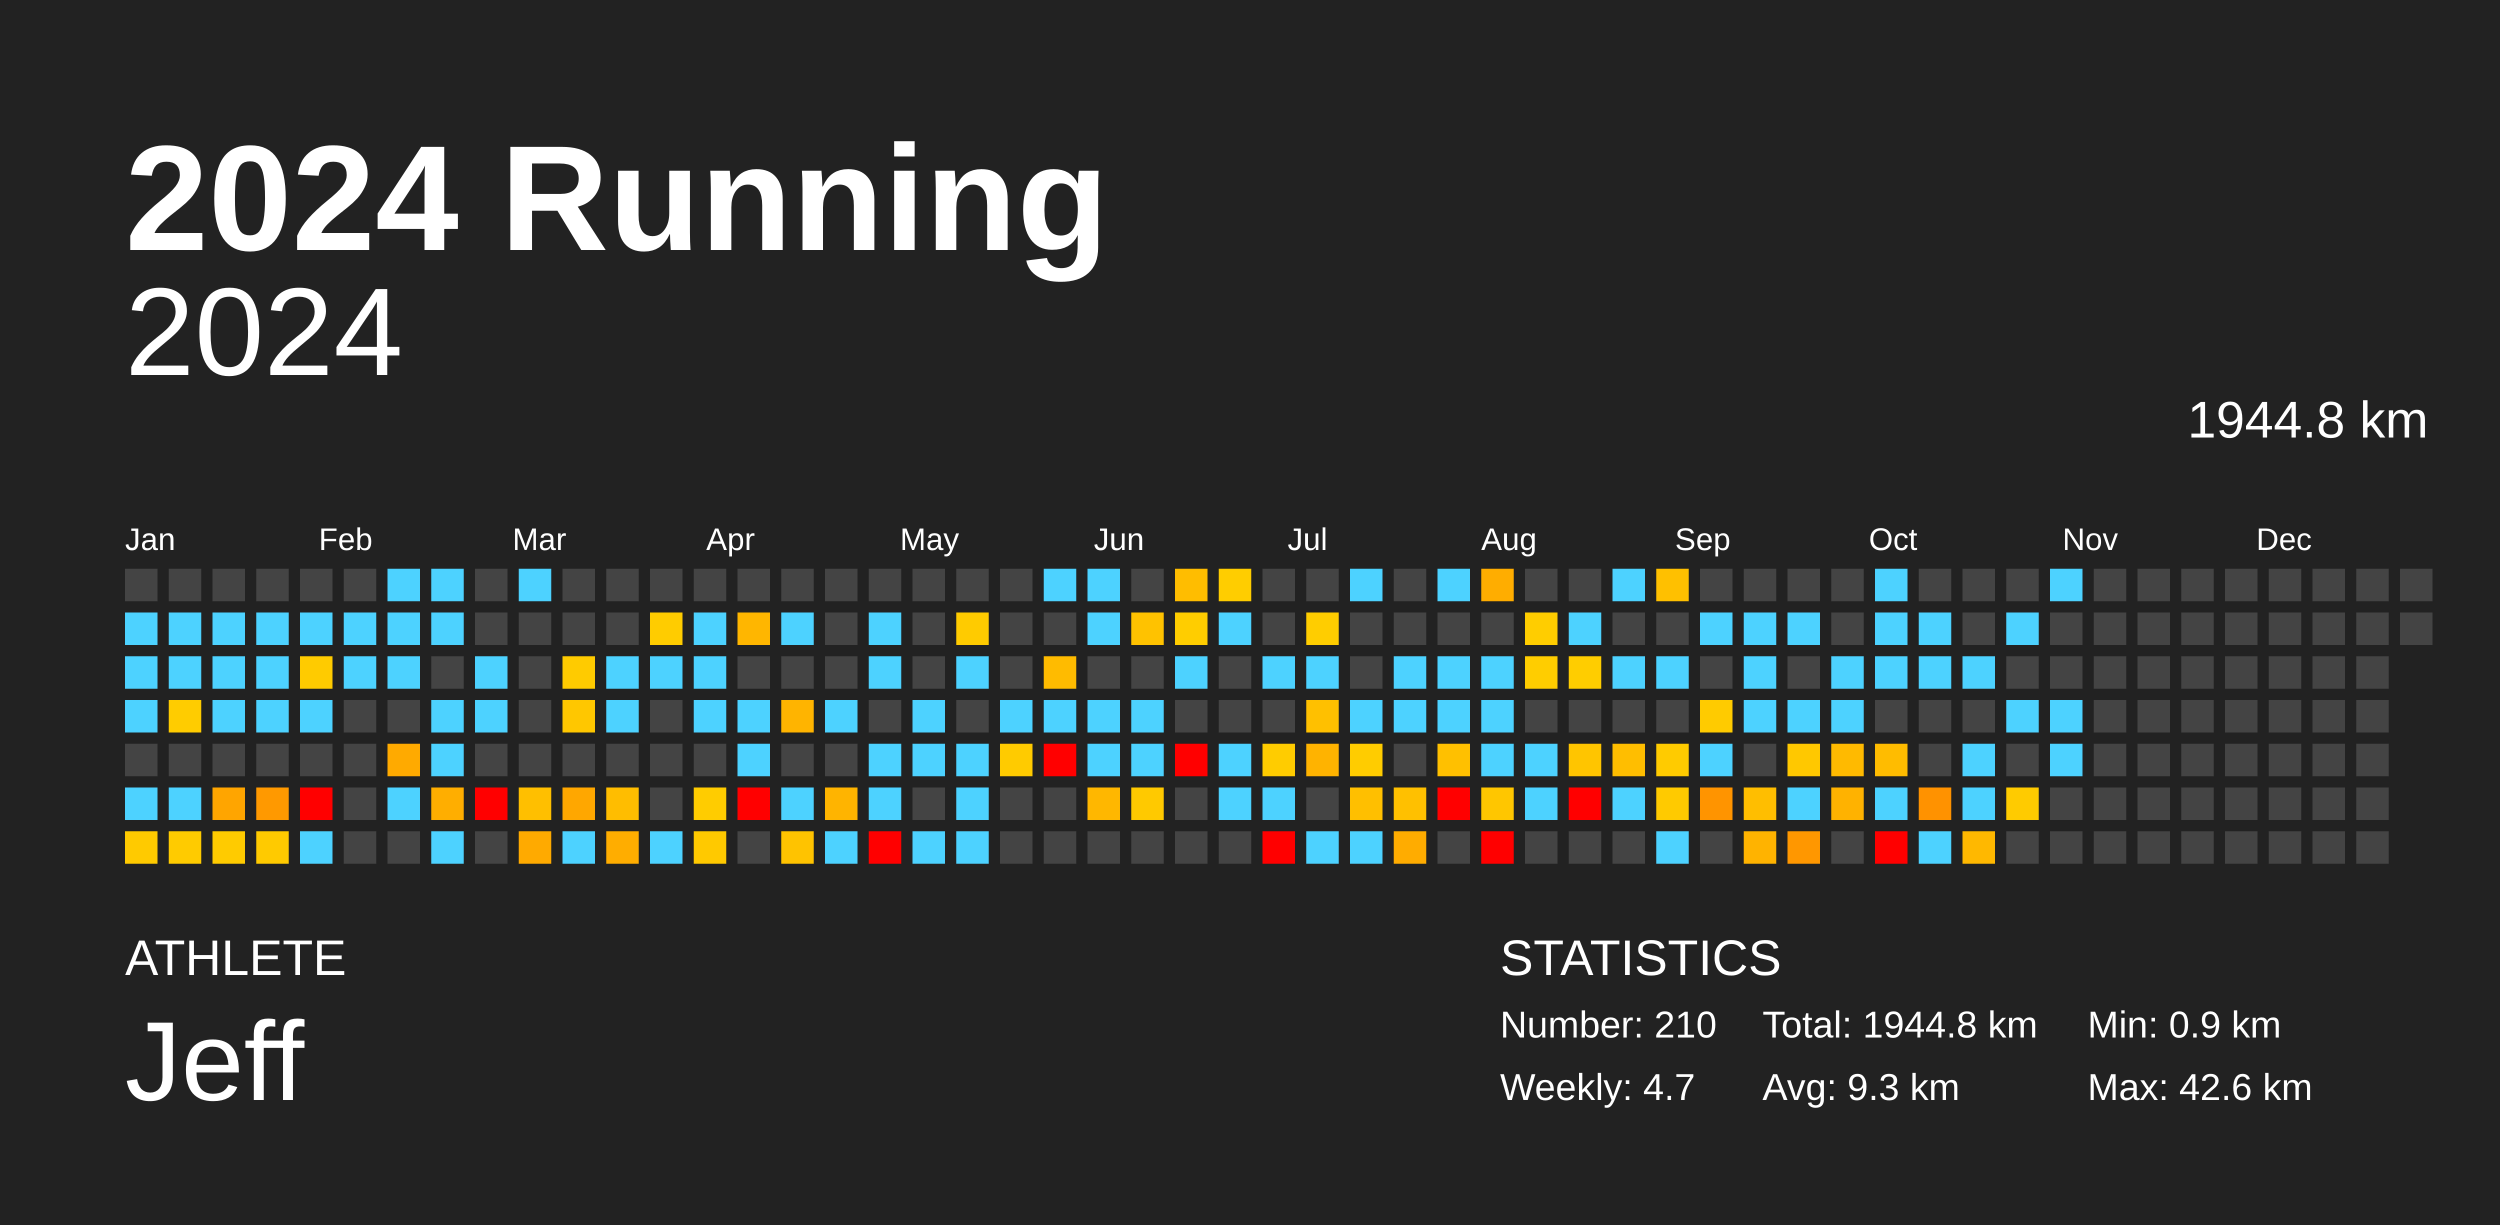
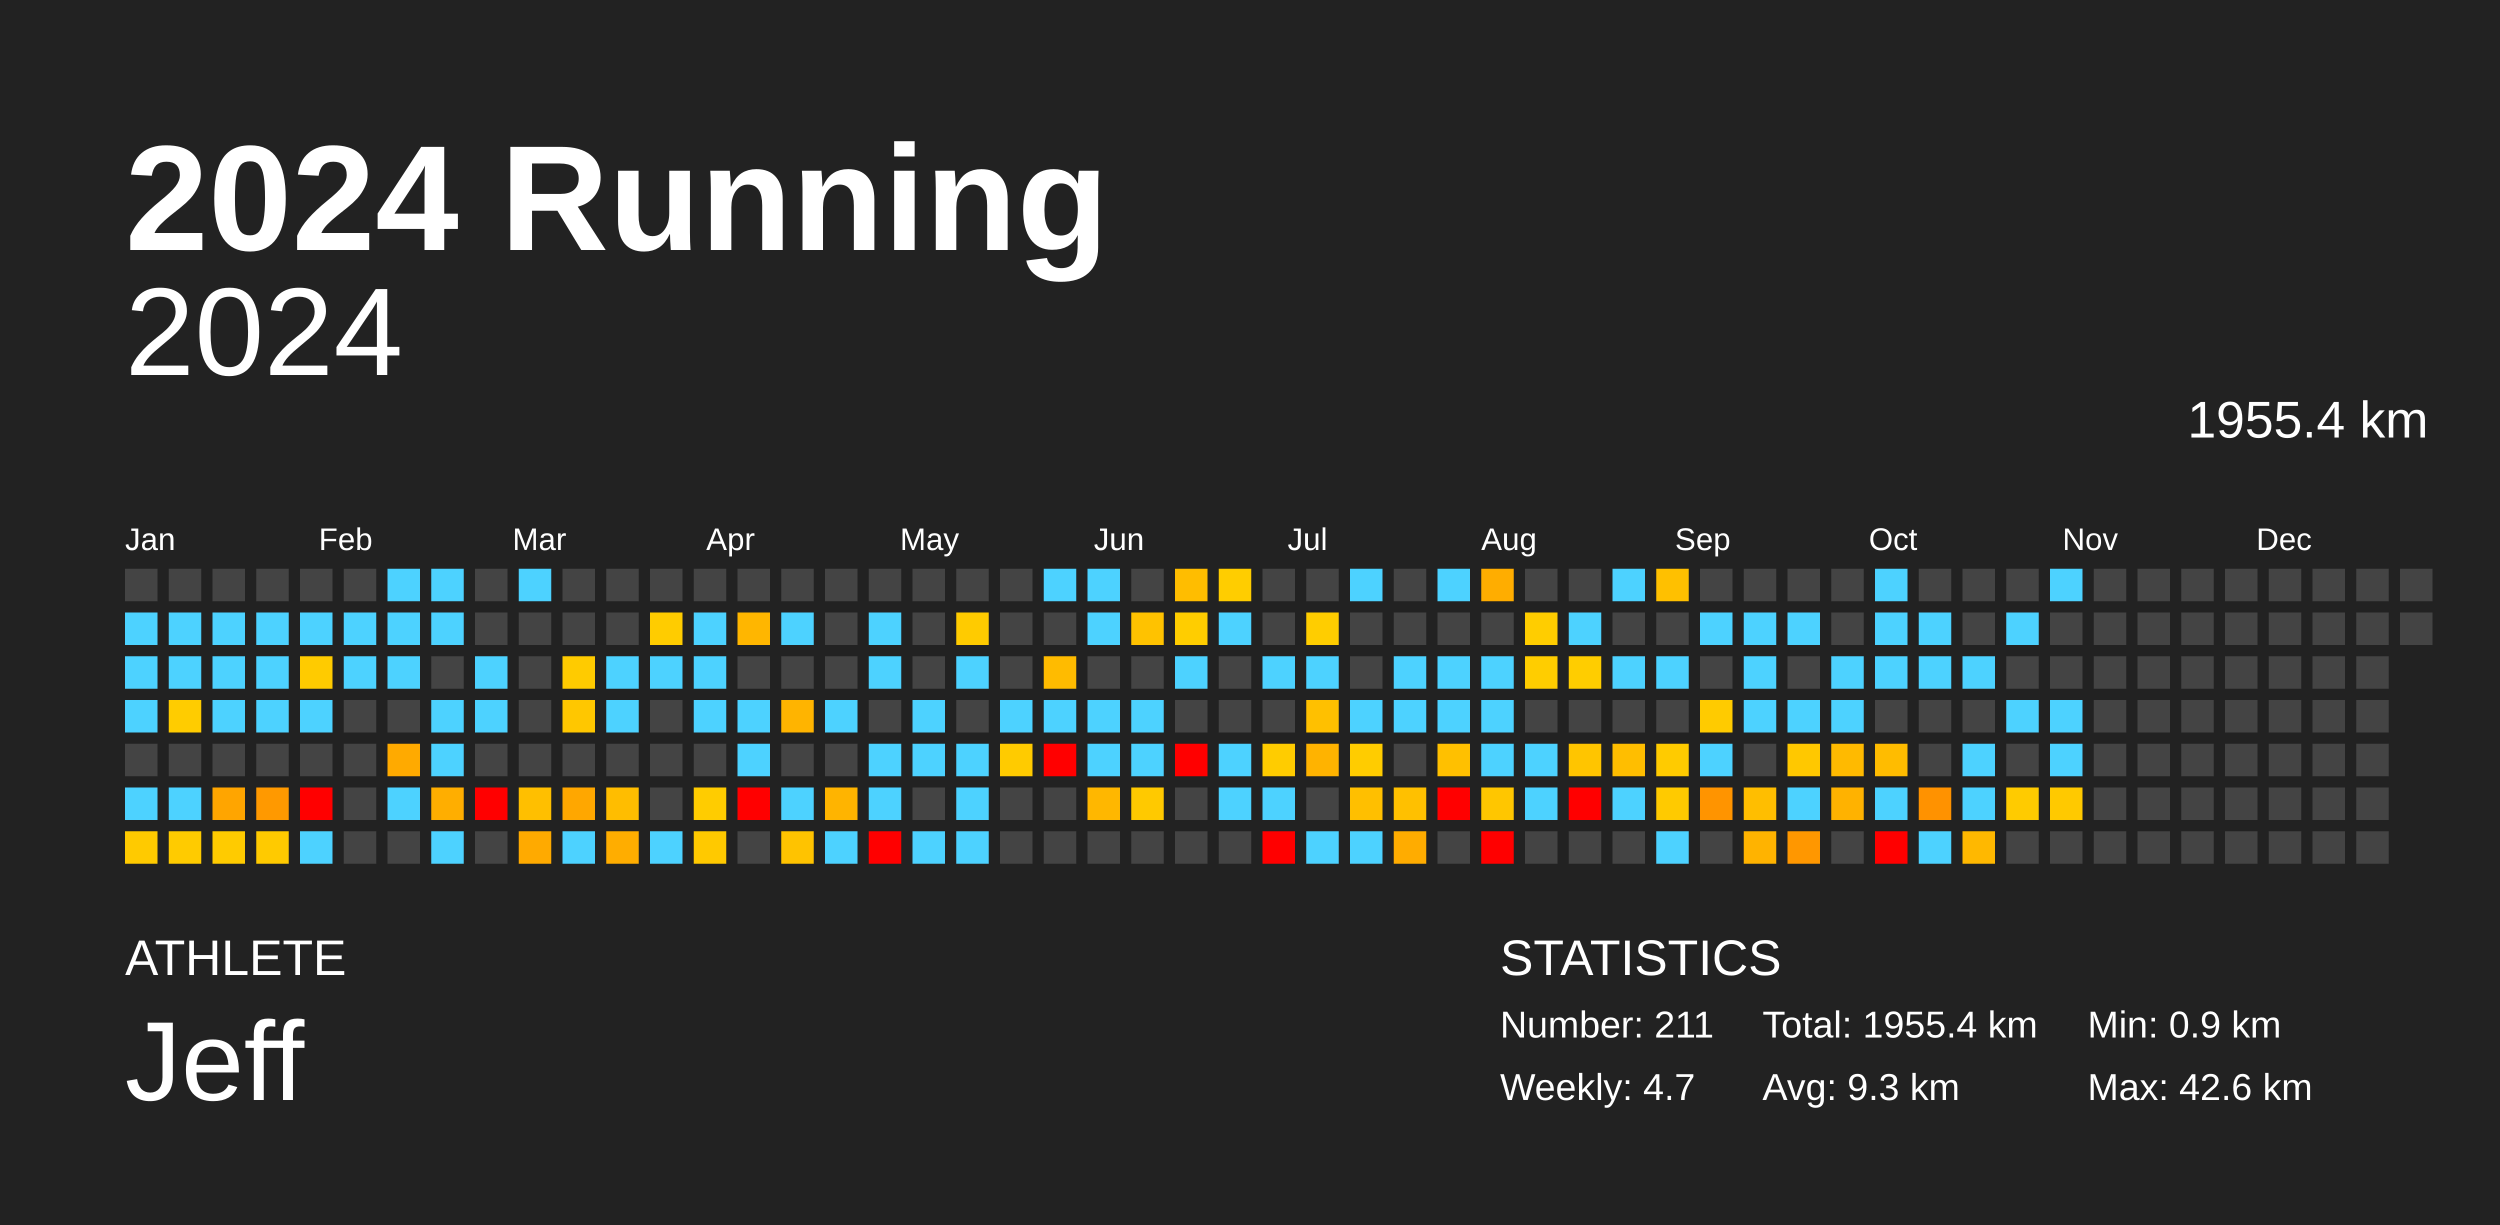
<svg xmlns="http://www.w3.org/2000/svg" baseProfile="full" height="98mm" version="1.1" viewBox="0,0,200,98" width="200mm">
  <defs />
  <rect fill="#222222" height="98" width="200" x="0" y="0" />
  <text fill="#FFFFFF" style="font-size:12px; font-family:Arial; font-weight:bold;" x="10" y="20">2024 Running</text>
  <text fill="#FFFFFF" style="font-size:4px; font-family:Arial" x="10" y="78">ATHLETE</text>
  <text fill="#FFFFFF" style="font-size:9px; font-family:Arial" x="10" y="88">Jeff</text>
  <text fill="#FFFFFF" style="font-size:4px; font-family:Arial" x="120" y="78">STATISTICS</text>
-   <text fill="#FFFFFF" style="font-size:3px; font-family:Arial" x="120" y="83">Number: 210</text>
+   <text fill="#FFFFFF" style="font-size:3px; font-family:Arial" x="120" y="83">Number: 211</text>
  <text fill="#FFFFFF" style="font-size:3px; font-family:Arial" x="120" y="88">Weekly: 4.7</text>
-   <text fill="#FFFFFF" style="font-size:3px; font-family:Arial" x="141" y="83">Total: 1944.8 km</text>
+   <text fill="#FFFFFF" style="font-size:3px; font-family:Arial" x="141" y="83">Total: 1955.4 km</text>
  <text fill="#FFFFFF" style="font-size:3px; font-family:Arial" x="141" y="88">Avg: 9.3 km</text>
  <text fill="#FFFFFF" style="font-size:3px; font-family:Arial" x="167" y="83">Min: 0.9 km</text>
  <text fill="#FFFFFF" style="font-size:3px; font-family:Arial" x="167" y="88">Max: 42.6 km</text>
  <text alignment-baseline="hanging" fill="#FFFFFF" style="font-size:10.0px; font-family:Arial;" x="10" y="30">2024</text>
-   <text alignment-baseline="hanging" fill="#FFFFFF" style="font-size:4.125px; font-family:Arial;" x="175" y="35">1944.8 km</text>
+   <text alignment-baseline="hanging" fill="#FFFFFF" style="font-size:4.125px; font-family:Arial;" x="175" y="35">1955.4 km</text>
  <text fill="#FFFFFF" style="font-size:2.5px; font-family:Arial" x="10.0" y="44">Jan</text>
  <text fill="#FFFFFF" style="font-size:2.5px; font-family:Arial" x="25.5" y="44">Feb</text>
  <text fill="#FFFFFF" style="font-size:2.5px; font-family:Arial" x="41.0" y="44">Mar</text>
  <text fill="#FFFFFF" style="font-size:2.5px; font-family:Arial" x="56.5" y="44">Apr</text>
  <text fill="#FFFFFF" style="font-size:2.5px; font-family:Arial" x="72.0" y="44">May</text>
  <text fill="#FFFFFF" style="font-size:2.5px; font-family:Arial" x="87.5" y="44">Jun</text>
  <text fill="#FFFFFF" style="font-size:2.5px; font-family:Arial" x="103.0" y="44">Jul</text>
  <text fill="#FFFFFF" style="font-size:2.5px; font-family:Arial" x="118.5" y="44">Aug</text>
  <text fill="#FFFFFF" style="font-size:2.5px; font-family:Arial" x="134.0" y="44">Sep</text>
  <text fill="#FFFFFF" style="font-size:2.5px; font-family:Arial" x="149.5" y="44">Oct</text>
  <text fill="#FFFFFF" style="font-size:2.5px; font-family:Arial" x="165.0" y="44">Nov</text>
  <text fill="#FFFFFF" style="font-size:2.5px; font-family:Arial" x="180.5" y="44">Dec</text>
  <rect fill="#444444" height="2.6" width="2.6" x="10.0" y="45.5" />
  <rect fill="#4dd2ff" height="2.6" width="2.6" x="10.0" y="49.0" />
  <rect fill="#4dd2ff" height="2.6" width="2.6" x="10.0" y="52.5" />
  <rect fill="#4dd2ff" height="2.6" width="2.6" x="10.0" y="56.0" />
  <rect fill="#444444" height="2.6" width="2.6" x="10.0" y="59.5" />
  <rect fill="#4dd2ff" height="2.6" width="2.6" x="10.0" y="63.0" />
  <rect fill="#ffca00" height="2.6" width="2.6" x="10.0" y="66.5" />
  <rect fill="#444444" height="2.6" width="2.6" x="13.5" y="45.5" />
  <rect fill="#4dd2ff" height="2.6" width="2.6" x="13.5" y="49.0" />
  <rect fill="#4dd2ff" height="2.6" width="2.6" x="13.5" y="52.5" />
  <rect fill="#ffcc00" height="2.6" width="2.6" x="13.5" y="56.0" />
  <rect fill="#444444" height="2.6" width="2.6" x="13.5" y="59.5" />
  <rect fill="#4dd2ff" height="2.6" width="2.6" x="13.5" y="63.0" />
  <rect fill="#ffcb00" height="2.6" width="2.6" x="13.5" y="66.5" />
  <rect fill="#444444" height="2.6" width="2.6" x="17.0" y="45.5" />
  <rect fill="#4dd2ff" height="2.6" width="2.6" x="17.0" y="49.0" />
  <rect fill="#4dd2ff" height="2.6" width="2.6" x="17.0" y="52.5" />
  <rect fill="#4dd2ff" height="2.6" width="2.6" x="17.0" y="56.0" />
  <rect fill="#444444" height="2.6" width="2.6" x="17.0" y="59.5" />
  <rect fill="#ffa500" height="2.6" width="2.6" x="17.0" y="63.0" />
  <rect fill="#ffcb00" height="2.6" width="2.6" x="17.0" y="66.5" />
  <rect fill="#444444" height="2.6" width="2.6" x="20.5" y="45.5" />
  <rect fill="#4dd2ff" height="2.6" width="2.6" x="20.5" y="49.0" />
  <rect fill="#4dd2ff" height="2.6" width="2.6" x="20.5" y="52.5" />
  <rect fill="#4dd2ff" height="2.6" width="2.6" x="20.5" y="56.0" />
  <rect fill="#444444" height="2.6" width="2.6" x="20.5" y="59.5" />
  <rect fill="#ff9900" height="2.6" width="2.6" x="20.5" y="63.0" />
  <rect fill="#ffca00" height="2.6" width="2.6" x="20.5" y="66.5" />
  <rect fill="#444444" height="2.6" width="2.6" x="24.0" y="45.5" />
  <rect fill="#4dd2ff" height="2.6" width="2.6" x="24.0" y="49.0" />
  <rect fill="#ffcb00" height="2.6" width="2.6" x="24.0" y="52.5" />
  <rect fill="#4dd2ff" height="2.6" width="2.6" x="24.0" y="56.0" />
  <rect fill="#444444" height="2.6" width="2.6" x="24.0" y="59.5" />
  <rect fill="red" height="2.6" width="2.6" x="24.0" y="63.0" />
  <rect fill="#4dd2ff" height="2.6" width="2.6" x="24.0" y="66.5" />
  <rect fill="#444444" height="2.6" width="2.6" x="27.5" y="45.5" />
  <rect fill="#4dd2ff" height="2.6" width="2.6" x="27.5" y="49.0" />
  <rect fill="#4dd2ff" height="2.6" width="2.6" x="27.5" y="52.5" />
  <rect fill="#444444" height="2.6" width="2.6" x="27.5" y="56.0" />
  <rect fill="#444444" height="2.6" width="2.6" x="27.5" y="59.5" />
  <rect fill="#444444" height="2.6" width="2.6" x="27.5" y="63.0" />
  <rect fill="#444444" height="2.6" width="2.6" x="27.5" y="66.5" />
  <rect fill="#4dd2ff" height="2.6" width="2.6" x="31.0" y="45.5" />
  <rect fill="#4dd2ff" height="2.6" width="2.6" x="31.0" y="49.0" />
  <rect fill="#4dd2ff" height="2.6" width="2.6" x="31.0" y="52.5" />
  <rect fill="#444444" height="2.6" width="2.6" x="31.0" y="56.0" />
  <rect fill="#ffaa00" height="2.6" width="2.6" x="31.0" y="59.5" />
  <rect fill="#4dd2ff" height="2.6" width="2.6" x="31.0" y="63.0" />
  <rect fill="#444444" height="2.6" width="2.6" x="31.0" y="66.5" />
  <rect fill="#4dd2ff" height="2.6" width="2.6" x="34.5" y="45.5" />
  <rect fill="#4dd2ff" height="2.6" width="2.6" x="34.5" y="49.0" />
  <rect fill="#444444" height="2.6" width="2.6" x="34.5" y="52.5" />
  <rect fill="#4dd2ff" height="2.6" width="2.6" x="34.5" y="56.0" />
  <rect fill="#4dd2ff" height="2.6" width="2.6" x="34.5" y="59.5" />
  <rect fill="#ffae00" height="2.6" width="2.6" x="34.5" y="63.0" />
  <rect fill="#4dd2ff" height="2.6" width="2.6" x="34.5" y="66.5" />
  <rect fill="#444444" height="2.6" width="2.6" x="38.0" y="45.5" />
  <rect fill="#444444" height="2.6" width="2.6" x="38.0" y="49.0" />
  <rect fill="#4dd2ff" height="2.6" width="2.6" x="38.0" y="52.5" />
  <rect fill="#4dd2ff" height="2.6" width="2.6" x="38.0" y="56.0" />
  <rect fill="#444444" height="2.6" width="2.6" x="38.0" y="59.5" />
  <rect fill="red" height="2.6" width="2.6" x="38.0" y="63.0" />
  <rect fill="#444444" height="2.6" width="2.6" x="38.0" y="66.5" />
  <rect fill="#4dd2ff" height="2.6" width="2.6" x="41.5" y="45.5" />
  <rect fill="#444444" height="2.6" width="2.6" x="41.5" y="49.0" />
  <rect fill="#444444" height="2.6" width="2.6" x="41.5" y="52.5" />
  <rect fill="#444444" height="2.6" width="2.6" x="41.5" y="56.0" />
  <rect fill="#444444" height="2.6" width="2.6" x="41.5" y="59.5" />
  <rect fill="#ffbf00" height="2.6" width="2.6" x="41.5" y="63.0" />
  <rect fill="#ffaa00" height="2.6" width="2.6" x="41.5" y="66.5" />
  <rect fill="#444444" height="2.6" width="2.6" x="45.0" y="45.5" />
  <rect fill="#444444" height="2.6" width="2.6" x="45.0" y="49.0" />
  <rect fill="#ffcb00" height="2.6" width="2.6" x="45.0" y="52.5" />
  <rect fill="#ffc700" height="2.6" width="2.6" x="45.0" y="56.0" />
  <rect fill="#444444" height="2.6" width="2.6" x="45.0" y="59.5" />
  <rect fill="#ffa700" height="2.6" width="2.6" x="45.0" y="63.0" />
  <rect fill="#4dd2ff" height="2.6" width="2.6" x="45.0" y="66.5" />
  <rect fill="#444444" height="2.6" width="2.6" x="48.5" y="45.5" />
  <rect fill="#444444" height="2.6" width="2.6" x="48.5" y="49.0" />
  <rect fill="#4dd2ff" height="2.6" width="2.6" x="48.5" y="52.5" />
  <rect fill="#4dd2ff" height="2.6" width="2.6" x="48.5" y="56.0" />
  <rect fill="#444444" height="2.6" width="2.6" x="48.5" y="59.5" />
  <rect fill="#ffbd00" height="2.6" width="2.6" x="48.5" y="63.0" />
  <rect fill="#ffad00" height="2.6" width="2.6" x="48.5" y="66.5" />
  <rect fill="#444444" height="2.6" width="2.6" x="52.0" y="45.5" />
  <rect fill="#ffcc00" height="2.6" width="2.6" x="52.0" y="49.0" />
  <rect fill="#4dd2ff" height="2.6" width="2.6" x="52.0" y="52.5" />
  <rect fill="#444444" height="2.6" width="2.6" x="52.0" y="56.0" />
  <rect fill="#444444" height="2.6" width="2.6" x="52.0" y="59.5" />
  <rect fill="#444444" height="2.6" width="2.6" x="52.0" y="63.0" />
  <rect fill="#4dd2ff" height="2.6" width="2.6" x="52.0" y="66.5" />
  <rect fill="#444444" height="2.6" width="2.6" x="55.5" y="45.5" />
  <rect fill="#4dd2ff" height="2.6" width="2.6" x="55.5" y="49.0" />
  <rect fill="#4dd2ff" height="2.6" width="2.6" x="55.5" y="52.5" />
  <rect fill="#4dd2ff" height="2.6" width="2.6" x="55.5" y="56.0" />
  <rect fill="#444444" height="2.6" width="2.6" x="55.5" y="59.5" />
  <rect fill="#ffcc00" height="2.6" width="2.6" x="55.5" y="63.0" />
  <rect fill="#ffc900" height="2.6" width="2.6" x="55.5" y="66.5" />
  <rect fill="#444444" height="2.6" width="2.6" x="59.0" y="45.5" />
  <rect fill="#ffb600" height="2.6" width="2.6" x="59.0" y="49.0" />
  <rect fill="#444444" height="2.6" width="2.6" x="59.0" y="52.5" />
  <rect fill="#4dd2ff" height="2.6" width="2.6" x="59.0" y="56.0" />
  <rect fill="#4dd2ff" height="2.6" width="2.6" x="59.0" y="59.5" />
  <rect fill="red" height="2.6" width="2.6" x="59.0" y="63.0" />
  <rect fill="#444444" height="2.6" width="2.6" x="59.0" y="66.5" />
  <rect fill="#444444" height="2.6" width="2.6" x="62.5" y="45.5" />
  <rect fill="#4dd2ff" height="2.6" width="2.6" x="62.5" y="49.0" />
  <rect fill="#444444" height="2.6" width="2.6" x="62.5" y="52.5" />
  <rect fill="#ffb400" height="2.6" width="2.6" x="62.5" y="56.0" />
  <rect fill="#444444" height="2.6" width="2.6" x="62.5" y="59.5" />
  <rect fill="#4dd2ff" height="2.6" width="2.6" x="62.5" y="63.0" />
  <rect fill="#ffc300" height="2.6" width="2.6" x="62.5" y="66.5" />
  <rect fill="#444444" height="2.6" width="2.6" x="66.0" y="45.5" />
  <rect fill="#444444" height="2.6" width="2.6" x="66.0" y="49.0" />
  <rect fill="#444444" height="2.6" width="2.6" x="66.0" y="52.5" />
  <rect fill="#4dd2ff" height="2.6" width="2.6" x="66.0" y="56.0" />
  <rect fill="#444444" height="2.6" width="2.6" x="66.0" y="59.5" />
  <rect fill="#ffb400" height="2.6" width="2.6" x="66.0" y="63.0" />
  <rect fill="#4dd2ff" height="2.6" width="2.6" x="66.0" y="66.5" />
  <rect fill="#444444" height="2.6" width="2.6" x="69.5" y="45.5" />
  <rect fill="#4dd2ff" height="2.6" width="2.6" x="69.5" y="49.0" />
  <rect fill="#4dd2ff" height="2.6" width="2.6" x="69.5" y="52.5" />
  <rect fill="#444444" height="2.6" width="2.6" x="69.5" y="56.0" />
  <rect fill="#4dd2ff" height="2.6" width="2.6" x="69.5" y="59.5" />
  <rect fill="#4dd2ff" height="2.6" width="2.6" x="69.5" y="63.0" />
  <rect fill="red" height="2.6" width="2.6" x="69.5" y="66.5" />
  <rect fill="#444444" height="2.6" width="2.6" x="73.0" y="45.5" />
  <rect fill="#444444" height="2.6" width="2.6" x="73.0" y="49.0" />
  <rect fill="#444444" height="2.6" width="2.6" x="73.0" y="52.5" />
  <rect fill="#4dd2ff" height="2.6" width="2.6" x="73.0" y="56.0" />
  <rect fill="#4dd2ff" height="2.6" width="2.6" x="73.0" y="59.5" />
  <rect fill="#444444" height="2.6" width="2.6" x="73.0" y="63.0" />
  <rect fill="#4dd2ff" height="2.6" width="2.6" x="73.0" y="66.5" />
  <rect fill="#444444" height="2.6" width="2.6" x="76.5" y="45.5" />
  <rect fill="#ffcb00" height="2.6" width="2.6" x="76.5" y="49.0" />
  <rect fill="#4dd2ff" height="2.6" width="2.6" x="76.5" y="52.5" />
  <rect fill="#444444" height="2.6" width="2.6" x="76.5" y="56.0" />
  <rect fill="#4dd2ff" height="2.6" width="2.6" x="76.5" y="59.5" />
  <rect fill="#4dd2ff" height="2.6" width="2.6" x="76.5" y="63.0" />
  <rect fill="#4dd2ff" height="2.6" width="2.6" x="76.5" y="66.5" />
  <rect fill="#444444" height="2.6" width="2.6" x="80.0" y="45.5" />
  <rect fill="#444444" height="2.6" width="2.6" x="80.0" y="49.0" />
  <rect fill="#444444" height="2.6" width="2.6" x="80.0" y="52.5" />
  <rect fill="#4dd2ff" height="2.6" width="2.6" x="80.0" y="56.0" />
  <rect fill="#ffcb00" height="2.6" width="2.6" x="80.0" y="59.5" />
  <rect fill="#444444" height="2.6" width="2.6" x="80.0" y="63.0" />
  <rect fill="#444444" height="2.6" width="2.6" x="80.0" y="66.5" />
  <rect fill="#4dd2ff" height="2.6" width="2.6" x="83.5" y="45.5" />
  <rect fill="#444444" height="2.6" width="2.6" x="83.5" y="49.0" />
  <rect fill="#ffbb00" height="2.6" width="2.6" x="83.5" y="52.5" />
  <rect fill="#4dd2ff" height="2.6" width="2.6" x="83.5" y="56.0" />
  <rect fill="red" height="2.6" width="2.6" x="83.5" y="59.5" />
  <rect fill="#444444" height="2.6" width="2.6" x="83.5" y="63.0" />
  <rect fill="#444444" height="2.6" width="2.6" x="83.5" y="66.5" />
  <rect fill="#4dd2ff" height="2.6" width="2.6" x="87.0" y="45.5" />
  <rect fill="#4dd2ff" height="2.6" width="2.6" x="87.0" y="49.0" />
  <rect fill="#444444" height="2.6" width="2.6" x="87.0" y="52.5" />
  <rect fill="#4dd2ff" height="2.6" width="2.6" x="87.0" y="56.0" />
  <rect fill="#4dd2ff" height="2.6" width="2.6" x="87.0" y="59.5" />
  <rect fill="#ffb700" height="2.6" width="2.6" x="87.0" y="63.0" />
  <rect fill="#444444" height="2.6" width="2.6" x="87.0" y="66.5" />
  <rect fill="#444444" height="2.6" width="2.6" x="90.5" y="45.5" />
  <rect fill="#ffc200" height="2.6" width="2.6" x="90.5" y="49.0" />
  <rect fill="#444444" height="2.6" width="2.6" x="90.5" y="52.5" />
  <rect fill="#4dd2ff" height="2.6" width="2.6" x="90.5" y="56.0" />
  <rect fill="#4dd2ff" height="2.6" width="2.6" x="90.5" y="59.5" />
  <rect fill="#ffc900" height="2.6" width="2.6" x="90.5" y="63.0" />
  <rect fill="#444444" height="2.6" width="2.6" x="90.5" y="66.5" />
  <rect fill="#ffbd00" height="2.6" width="2.6" x="94.0" y="45.5" />
  <rect fill="#ffcd00" height="2.6" width="2.6" x="94.0" y="49.0" />
  <rect fill="#4dd2ff" height="2.6" width="2.6" x="94.0" y="52.5" />
  <rect fill="#444444" height="2.6" width="2.6" x="94.0" y="56.0" />
  <rect fill="red" height="2.6" width="2.6" x="94.0" y="59.5" />
  <rect fill="#444444" height="2.6" width="2.6" x="94.0" y="63.0" />
  <rect fill="#444444" height="2.6" width="2.6" x="94.0" y="66.5" />
  <rect fill="#ffcd00" height="2.6" width="2.6" x="97.5" y="45.5" />
  <rect fill="#4dd2ff" height="2.6" width="2.6" x="97.5" y="49.0" />
  <rect fill="#444444" height="2.6" width="2.6" x="97.5" y="52.5" />
  <rect fill="#444444" height="2.6" width="2.6" x="97.5" y="56.0" />
  <rect fill="#4dd2ff" height="2.6" width="2.6" x="97.5" y="59.5" />
  <rect fill="#4dd2ff" height="2.6" width="2.6" x="97.5" y="63.0" />
  <rect fill="#444444" height="2.6" width="2.6" x="97.5" y="66.5" />
  <rect fill="#444444" height="2.6" width="2.6" x="101.0" y="45.5" />
  <rect fill="#444444" height="2.6" width="2.6" x="101.0" y="49.0" />
  <rect fill="#4dd2ff" height="2.6" width="2.6" x="101.0" y="52.5" />
  <rect fill="#444444" height="2.6" width="2.6" x="101.0" y="56.0" />
  <rect fill="#ffcc00" height="2.6" width="2.6" x="101.0" y="59.5" />
  <rect fill="#4dd2ff" height="2.6" width="2.6" x="101.0" y="63.0" />
  <rect fill="red" height="2.6" width="2.6" x="101.0" y="66.5" />
  <rect fill="#444444" height="2.6" width="2.6" x="104.5" y="45.5" />
  <rect fill="#ffcd00" height="2.6" width="2.6" x="104.5" y="49.0" />
  <rect fill="#4dd2ff" height="2.6" width="2.6" x="104.5" y="52.5" />
  <rect fill="#ffc000" height="2.6" width="2.6" x="104.5" y="56.0" />
  <rect fill="#ffb300" height="2.6" width="2.6" x="104.5" y="59.5" />
  <rect fill="#444444" height="2.6" width="2.6" x="104.5" y="63.0" />
  <rect fill="#4dd2ff" height="2.6" width="2.6" x="104.5" y="66.5" />
  <rect fill="#4dd2ff" height="2.6" width="2.6" x="108.0" y="45.5" />
  <rect fill="#444444" height="2.6" width="2.6" x="108.0" y="49.0" />
  <rect fill="#444444" height="2.6" width="2.6" x="108.0" y="52.5" />
  <rect fill="#4dd2ff" height="2.6" width="2.6" x="108.0" y="56.0" />
  <rect fill="#ffcc00" height="2.6" width="2.6" x="108.0" y="59.5" />
  <rect fill="#ffbf00" height="2.6" width="2.6" x="108.0" y="63.0" />
  <rect fill="#4dd2ff" height="2.6" width="2.6" x="108.0" y="66.5" />
  <rect fill="#444444" height="2.6" width="2.6" x="111.5" y="45.5" />
  <rect fill="#444444" height="2.6" width="2.6" x="111.5" y="49.0" />
  <rect fill="#4dd2ff" height="2.6" width="2.6" x="111.5" y="52.5" />
  <rect fill="#4dd2ff" height="2.6" width="2.6" x="111.5" y="56.0" />
  <rect fill="#444444" height="2.6" width="2.6" x="111.5" y="59.5" />
  <rect fill="#ffc000" height="2.6" width="2.6" x="111.5" y="63.0" />
  <rect fill="#ffac00" height="2.6" width="2.6" x="111.5" y="66.5" />
  <rect fill="#4dd2ff" height="2.6" width="2.6" x="115.0" y="45.5" />
  <rect fill="#444444" height="2.6" width="2.6" x="115.0" y="49.0" />
  <rect fill="#4dd2ff" height="2.6" width="2.6" x="115.0" y="52.5" />
  <rect fill="#4dd2ff" height="2.6" width="2.6" x="115.0" y="56.0" />
  <rect fill="#ffc000" height="2.6" width="2.6" x="115.0" y="59.5" />
  <rect fill="red" height="2.6" width="2.6" x="115.0" y="63.0" />
  <rect fill="#444444" height="2.6" width="2.6" x="115.0" y="66.5" />
  <rect fill="#ffad00" height="2.6" width="2.6" x="118.5" y="45.5" />
  <rect fill="#444444" height="2.6" width="2.6" x="118.5" y="49.0" />
  <rect fill="#4dd2ff" height="2.6" width="2.6" x="118.5" y="52.5" />
  <rect fill="#4dd2ff" height="2.6" width="2.6" x="118.5" y="56.0" />
  <rect fill="#4dd2ff" height="2.6" width="2.6" x="118.5" y="59.5" />
  <rect fill="#ffc600" height="2.6" width="2.6" x="118.5" y="63.0" />
  <rect fill="red" height="2.6" width="2.6" x="118.5" y="66.5" />
  <rect fill="#444444" height="2.6" width="2.6" x="122.0" y="45.5" />
  <rect fill="#ffcd00" height="2.6" width="2.6" x="122.0" y="49.0" />
  <rect fill="#ffcd00" height="2.6" width="2.6" x="122.0" y="52.5" />
  <rect fill="#444444" height="2.6" width="2.6" x="122.0" y="56.0" />
  <rect fill="#4dd2ff" height="2.6" width="2.6" x="122.0" y="59.5" />
  <rect fill="#4dd2ff" height="2.6" width="2.6" x="122.0" y="63.0" />
  <rect fill="#444444" height="2.6" width="2.6" x="122.0" y="66.5" />
  <rect fill="#444444" height="2.6" width="2.6" x="125.5" y="45.5" />
  <rect fill="#4dd2ff" height="2.6" width="2.6" x="125.5" y="49.0" />
  <rect fill="#ffcd00" height="2.6" width="2.6" x="125.5" y="52.5" />
  <rect fill="#444444" height="2.6" width="2.6" x="125.5" y="56.0" />
  <rect fill="#ffc500" height="2.6" width="2.6" x="125.5" y="59.5" />
  <rect fill="red" height="2.6" width="2.6" x="125.5" y="63.0" />
  <rect fill="#444444" height="2.6" width="2.6" x="125.5" y="66.5" />
  <rect fill="#4dd2ff" height="2.6" width="2.6" x="129.0" y="45.5" />
  <rect fill="#444444" height="2.6" width="2.6" x="129.0" y="49.0" />
  <rect fill="#4dd2ff" height="2.6" width="2.6" x="129.0" y="52.5" />
  <rect fill="#444444" height="2.6" width="2.6" x="129.0" y="56.0" />
  <rect fill="#ffbe00" height="2.6" width="2.6" x="129.0" y="59.5" />
  <rect fill="#4dd2ff" height="2.6" width="2.6" x="129.0" y="63.0" />
  <rect fill="#444444" height="2.6" width="2.6" x="129.0" y="66.5" />
  <rect fill="#ffc000" height="2.6" width="2.6" x="132.5" y="45.5" />
  <rect fill="#444444" height="2.6" width="2.6" x="132.5" y="49.0" />
  <rect fill="#4dd2ff" height="2.6" width="2.6" x="132.5" y="52.5" />
  <rect fill="#444444" height="2.6" width="2.6" x="132.5" y="56.0" />
  <rect fill="#ffcb00" height="2.6" width="2.6" x="132.5" y="59.5" />
  <rect fill="#ffca00" height="2.6" width="2.6" x="132.5" y="63.0" />
  <rect fill="#4dd2ff" height="2.6" width="2.6" x="132.5" y="66.5" />
  <rect fill="#444444" height="2.6" width="2.6" x="136.0" y="45.5" />
  <rect fill="#4dd2ff" height="2.6" width="2.6" x="136.0" y="49.0" />
  <rect fill="#444444" height="2.6" width="2.6" x="136.0" y="52.5" />
  <rect fill="#ffcb00" height="2.6" width="2.6" x="136.0" y="56.0" />
  <rect fill="#4dd2ff" height="2.6" width="2.6" x="136.0" y="59.5" />
  <rect fill="#ff9400" height="2.6" width="2.6" x="136.0" y="63.0" />
  <rect fill="#444444" height="2.6" width="2.6" x="136.0" y="66.5" />
  <rect fill="#444444" height="2.6" width="2.6" x="139.5" y="45.5" />
  <rect fill="#4dd2ff" height="2.6" width="2.6" x="139.5" y="49.0" />
  <rect fill="#4dd2ff" height="2.6" width="2.6" x="139.5" y="52.5" />
  <rect fill="#4dd2ff" height="2.6" width="2.6" x="139.5" y="56.0" />
  <rect fill="#444444" height="2.6" width="2.6" x="139.5" y="59.5" />
  <rect fill="#ffbe00" height="2.6" width="2.6" x="139.5" y="63.0" />
  <rect fill="#ffb300" height="2.6" width="2.6" x="139.5" y="66.5" />
  <rect fill="#444444" height="2.6" width="2.6" x="143.0" y="45.5" />
  <rect fill="#4dd2ff" height="2.6" width="2.6" x="143.0" y="49.0" />
  <rect fill="#444444" height="2.6" width="2.6" x="143.0" y="52.5" />
  <rect fill="#4dd2ff" height="2.6" width="2.6" x="143.0" y="56.0" />
  <rect fill="#ffc800" height="2.6" width="2.6" x="143.0" y="59.5" />
  <rect fill="#4dd2ff" height="2.6" width="2.6" x="143.0" y="63.0" />
  <rect fill="#ff9700" height="2.6" width="2.6" x="143.0" y="66.5" />
  <rect fill="#444444" height="2.6" width="2.6" x="146.5" y="45.5" />
  <rect fill="#444444" height="2.6" width="2.6" x="146.5" y="49.0" />
  <rect fill="#4dd2ff" height="2.6" width="2.6" x="146.5" y="52.5" />
  <rect fill="#4dd2ff" height="2.6" width="2.6" x="146.5" y="56.0" />
  <rect fill="#ffba00" height="2.6" width="2.6" x="146.5" y="59.5" />
  <rect fill="#ffb200" height="2.6" width="2.6" x="146.5" y="63.0" />
  <rect fill="#444444" height="2.6" width="2.6" x="146.5" y="66.5" />
  <rect fill="#4dd2ff" height="2.6" width="2.6" x="150.0" y="45.5" />
  <rect fill="#4dd2ff" height="2.6" width="2.6" x="150.0" y="49.0" />
  <rect fill="#4dd2ff" height="2.6" width="2.6" x="150.0" y="52.5" />
  <rect fill="#444444" height="2.6" width="2.6" x="150.0" y="56.0" />
  <rect fill="#ffbc00" height="2.6" width="2.6" x="150.0" y="59.5" />
  <rect fill="#4dd2ff" height="2.6" width="2.6" x="150.0" y="63.0" />
  <rect fill="red" height="2.6" width="2.6" x="150.0" y="66.5" />
  <rect fill="#444444" height="2.6" width="2.6" x="153.5" y="45.5" />
  <rect fill="#4dd2ff" height="2.6" width="2.6" x="153.5" y="49.0" />
  <rect fill="#4dd2ff" height="2.6" width="2.6" x="153.5" y="52.5" />
  <rect fill="#444444" height="2.6" width="2.6" x="153.5" y="56.0" />
  <rect fill="#444444" height="2.6" width="2.6" x="153.5" y="59.5" />
  <rect fill="#ff9200" height="2.6" width="2.6" x="153.5" y="63.0" />
  <rect fill="#4dd2ff" height="2.6" width="2.6" x="153.5" y="66.5" />
  <rect fill="#444444" height="2.6" width="2.6" x="157.0" y="45.5" />
  <rect fill="#444444" height="2.6" width="2.6" x="157.0" y="49.0" />
  <rect fill="#4dd2ff" height="2.6" width="2.6" x="157.0" y="52.5" />
  <rect fill="#444444" height="2.6" width="2.6" x="157.0" y="56.0" />
  <rect fill="#4dd2ff" height="2.6" width="2.6" x="157.0" y="59.5" />
  <rect fill="#4dd2ff" height="2.6" width="2.6" x="157.0" y="63.0" />
  <rect fill="#ffb800" height="2.6" width="2.6" x="157.0" y="66.5" />
  <rect fill="#444444" height="2.6" width="2.6" x="160.5" y="45.5" />
  <rect fill="#4dd2ff" height="2.6" width="2.6" x="160.5" y="49.0" />
  <rect fill="#444444" height="2.6" width="2.6" x="160.5" y="52.5" />
  <rect fill="#4dd2ff" height="2.6" width="2.6" x="160.5" y="56.0" />
  <rect fill="#444444" height="2.6" width="2.6" x="160.5" y="59.5" />
  <rect fill="#ffcb00" height="2.6" width="2.6" x="160.5" y="63.0" />
  <rect fill="#444444" height="2.6" width="2.6" x="160.5" y="66.5" />
  <rect fill="#4dd2ff" height="2.6" width="2.6" x="164.0" y="45.5" />
  <rect fill="#444444" height="2.6" width="2.6" x="164.0" y="49.0" />
  <rect fill="#444444" height="2.6" width="2.6" x="164.0" y="52.5" />
  <rect fill="#4dd2ff" height="2.6" width="2.6" x="164.0" y="56.0" />
  <rect fill="#4dd2ff" height="2.6" width="2.6" x="164.0" y="59.5" />
-   <rect fill="#444444" height="2.6" width="2.6" x="164.0" y="63.0" />
+   <rect fill="#ffc900" height="2.6" width="2.6" x="164.0" y="63.0" />
  <rect fill="#444444" height="2.6" width="2.6" x="164.0" y="66.5" />
  <rect fill="#444444" height="2.6" width="2.6" x="167.5" y="45.5" />
  <rect fill="#444444" height="2.6" width="2.6" x="167.5" y="49.0" />
  <rect fill="#444444" height="2.6" width="2.6" x="167.5" y="52.5" />
  <rect fill="#444444" height="2.6" width="2.6" x="167.5" y="56.0" />
  <rect fill="#444444" height="2.6" width="2.6" x="167.5" y="59.5" />
  <rect fill="#444444" height="2.6" width="2.6" x="167.5" y="63.0" />
  <rect fill="#444444" height="2.6" width="2.6" x="167.5" y="66.5" />
  <rect fill="#444444" height="2.6" width="2.6" x="171.0" y="45.5" />
  <rect fill="#444444" height="2.6" width="2.6" x="171.0" y="49.0" />
  <rect fill="#444444" height="2.6" width="2.6" x="171.0" y="52.5" />
  <rect fill="#444444" height="2.6" width="2.6" x="171.0" y="56.0" />
  <rect fill="#444444" height="2.6" width="2.6" x="171.0" y="59.5" />
  <rect fill="#444444" height="2.6" width="2.6" x="171.0" y="63.0" />
  <rect fill="#444444" height="2.6" width="2.6" x="171.0" y="66.5" />
  <rect fill="#444444" height="2.6" width="2.6" x="174.5" y="45.5" />
  <rect fill="#444444" height="2.6" width="2.6" x="174.5" y="49.0" />
  <rect fill="#444444" height="2.6" width="2.6" x="174.5" y="52.5" />
  <rect fill="#444444" height="2.6" width="2.6" x="174.5" y="56.0" />
  <rect fill="#444444" height="2.6" width="2.6" x="174.5" y="59.5" />
  <rect fill="#444444" height="2.6" width="2.6" x="174.5" y="63.0" />
  <rect fill="#444444" height="2.6" width="2.6" x="174.5" y="66.5" />
  <rect fill="#444444" height="2.6" width="2.6" x="178.0" y="45.5" />
  <rect fill="#444444" height="2.6" width="2.6" x="178.0" y="49.0" />
  <rect fill="#444444" height="2.6" width="2.6" x="178.0" y="52.5" />
  <rect fill="#444444" height="2.6" width="2.6" x="178.0" y="56.0" />
  <rect fill="#444444" height="2.6" width="2.6" x="178.0" y="59.5" />
  <rect fill="#444444" height="2.6" width="2.6" x="178.0" y="63.0" />
  <rect fill="#444444" height="2.6" width="2.6" x="178.0" y="66.5" />
  <rect fill="#444444" height="2.6" width="2.6" x="181.5" y="45.5" />
  <rect fill="#444444" height="2.6" width="2.6" x="181.5" y="49.0" />
  <rect fill="#444444" height="2.6" width="2.6" x="181.5" y="52.5" />
  <rect fill="#444444" height="2.6" width="2.6" x="181.5" y="56.0" />
  <rect fill="#444444" height="2.6" width="2.6" x="181.5" y="59.5" />
  <rect fill="#444444" height="2.6" width="2.6" x="181.5" y="63.0" />
  <rect fill="#444444" height="2.6" width="2.6" x="181.5" y="66.5" />
  <rect fill="#444444" height="2.6" width="2.6" x="185.0" y="45.5" />
  <rect fill="#444444" height="2.6" width="2.6" x="185.0" y="49.0" />
  <rect fill="#444444" height="2.6" width="2.6" x="185.0" y="52.5" />
  <rect fill="#444444" height="2.6" width="2.6" x="185.0" y="56.0" />
  <rect fill="#444444" height="2.6" width="2.6" x="185.0" y="59.5" />
  <rect fill="#444444" height="2.6" width="2.6" x="185.0" y="63.0" />
  <rect fill="#444444" height="2.6" width="2.6" x="185.0" y="66.5" />
  <rect fill="#444444" height="2.6" width="2.6" x="188.5" y="45.5" />
  <rect fill="#444444" height="2.6" width="2.6" x="188.5" y="49.0" />
  <rect fill="#444444" height="2.6" width="2.6" x="188.5" y="52.5" />
  <rect fill="#444444" height="2.6" width="2.6" x="188.5" y="56.0" />
  <rect fill="#444444" height="2.6" width="2.6" x="188.5" y="59.5" />
  <rect fill="#444444" height="2.6" width="2.6" x="188.5" y="63.0" />
  <rect fill="#444444" height="2.6" width="2.6" x="188.5" y="66.5" />
  <rect fill="#444444" height="2.6" width="2.6" x="192.0" y="45.5" />
  <rect fill="#444444" height="2.6" width="2.6" x="192.0" y="49.0" />
</svg>
